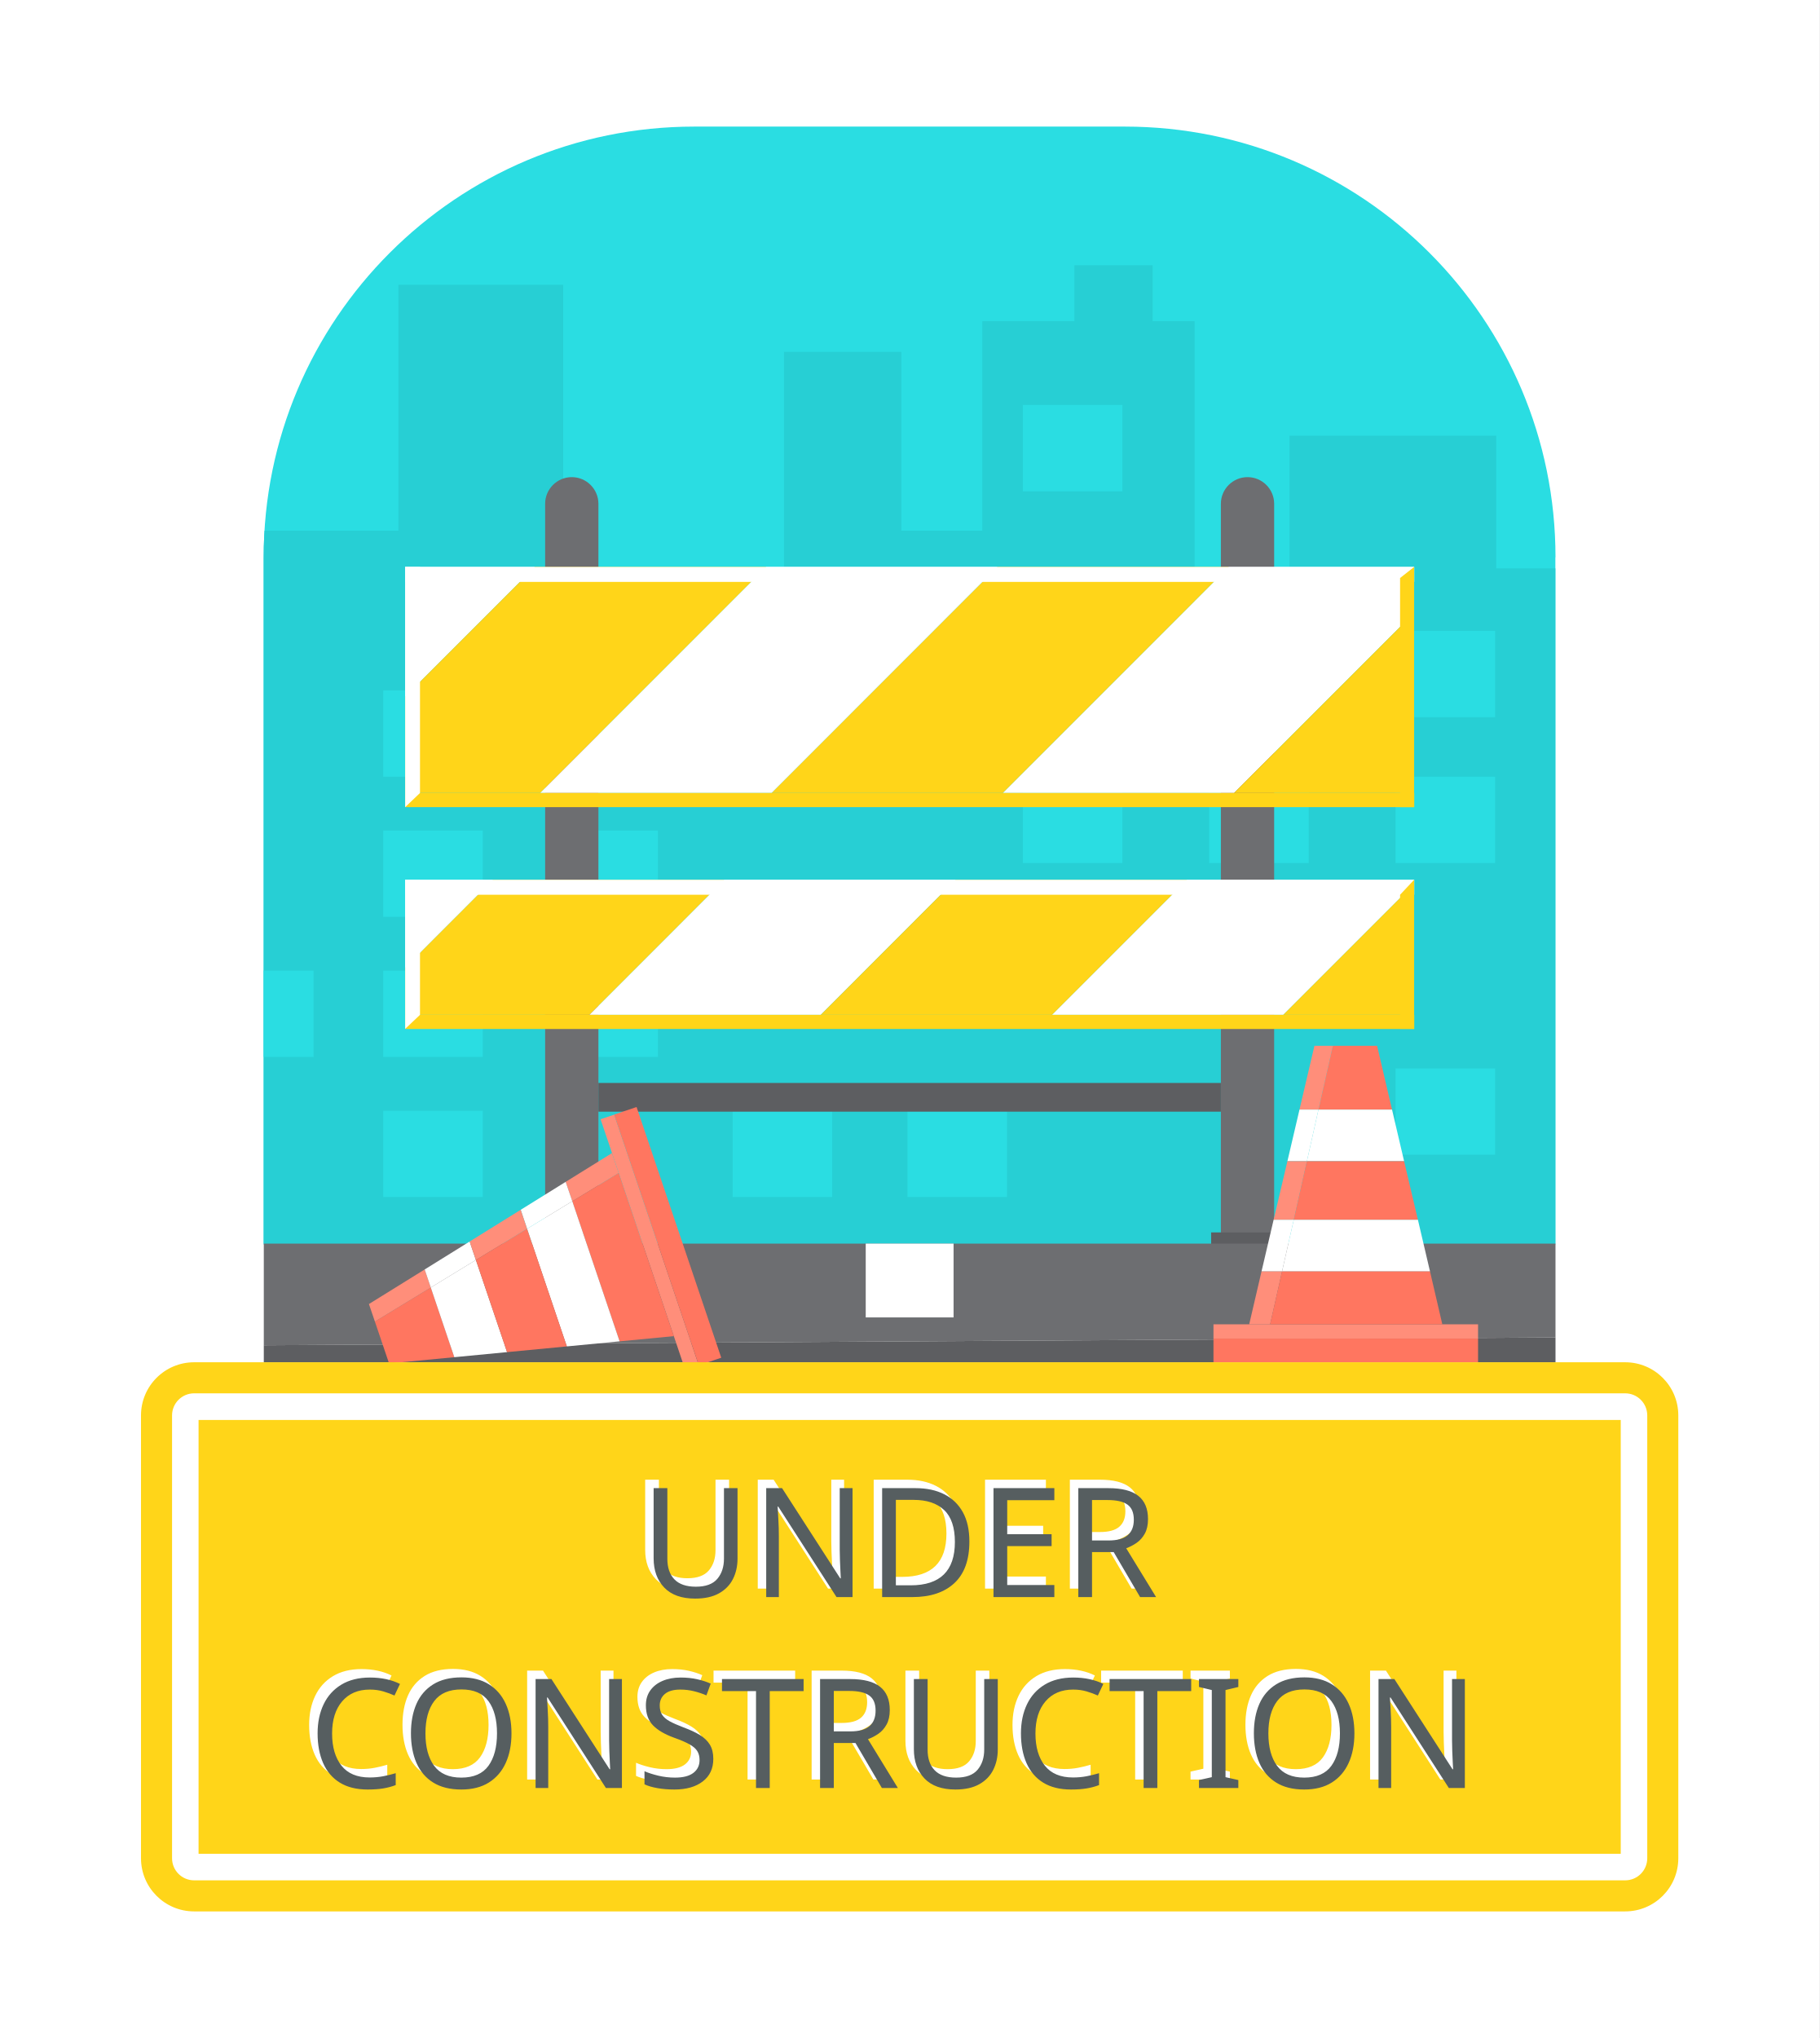
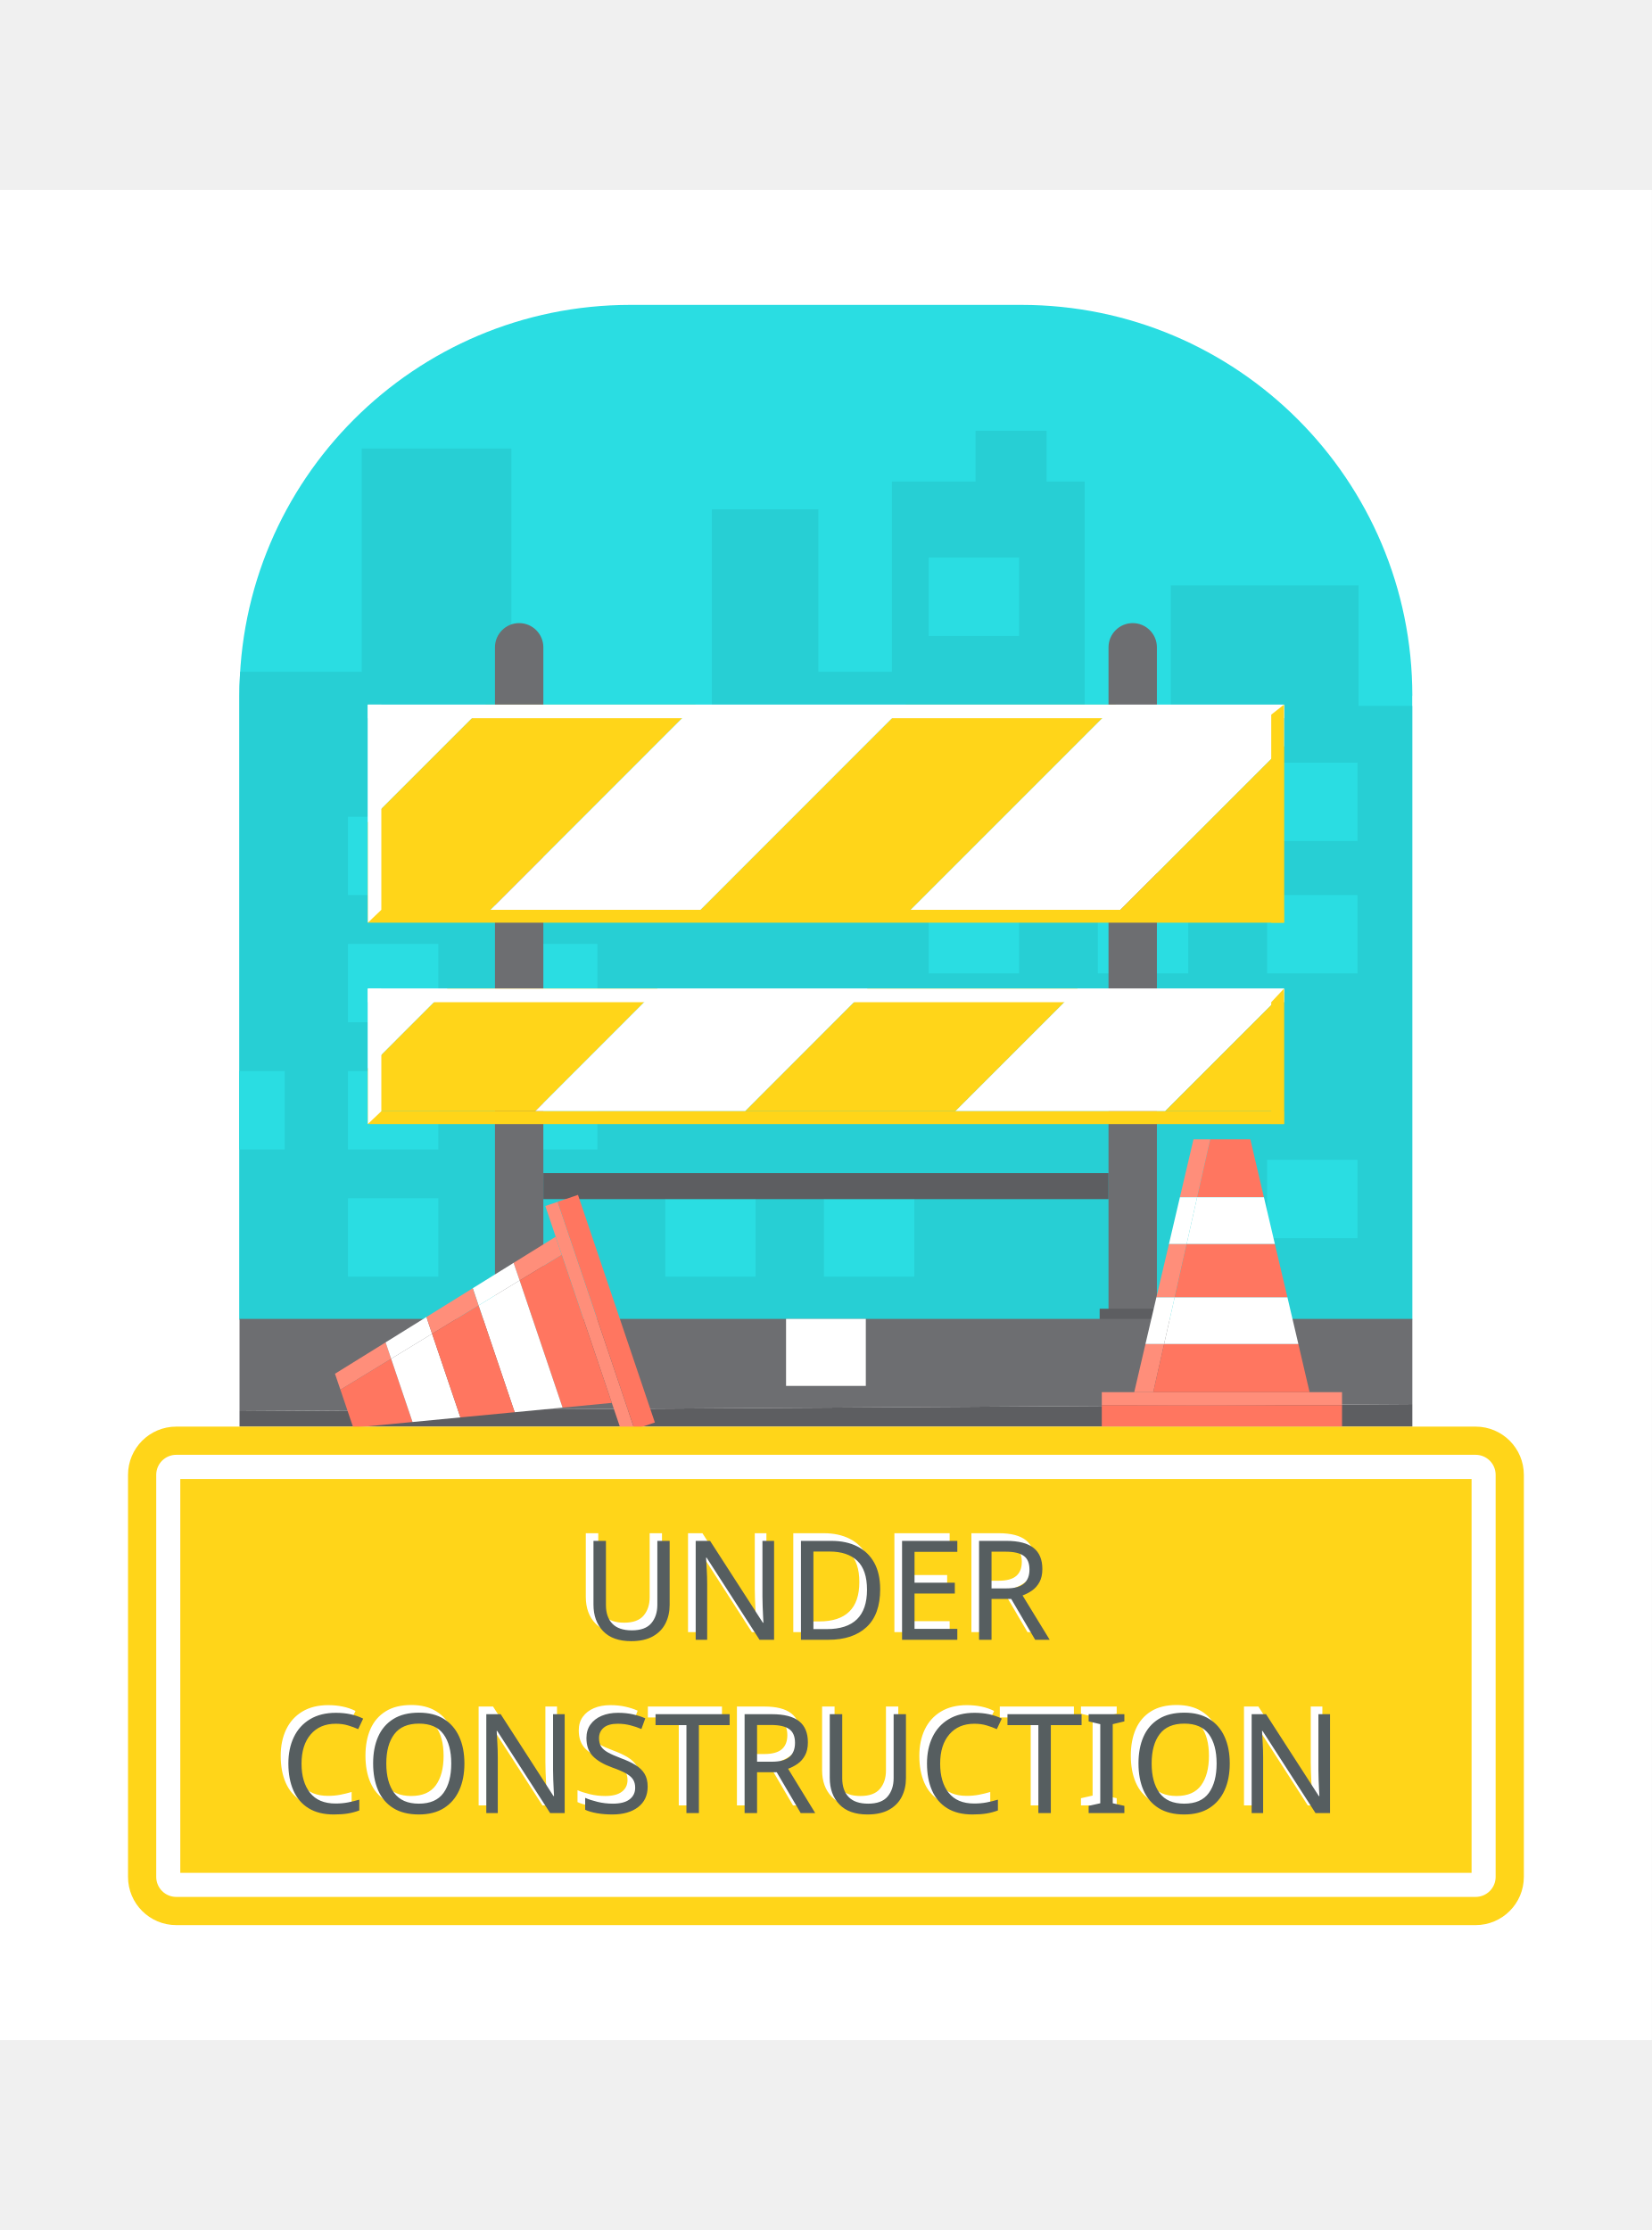
- <svg xmlns="http://www.w3.org/2000/svg" xmlns:xlink="http://www.w3.org/1999/xlink" version="1.1" id="Layer_1" x="0px" y="0px" width="1400px" height="1568px" viewBox="0 0 1400 1568" enable-background="new 0 0 1400 1568" xml:space="preserve">
+ <svg xmlns="http://www.w3.org/2000/svg" xmlns:xlink="http://www.w3.org/1999/xlink" version="1.1" id="Layer_1" x="0px" y="0px" width="480px" height="648px" viewBox="0 0 1400 1568" enable-background="new 0 0 1400 1568" xml:space="preserve">
  <g>
    <rect fill="#FFFFFF" width="1400" height="1568" />
  </g>
  <path fill="#2ADDE2" d="M1197,428.8c0-183-148.3-331.4-331.4-331.4H534.3c-183,0-331.4,148.4-331.4,331.4v528h994V428.8z" />
  <g>
    <defs>
      <path id="SVGID_1_" d="M1197,429.5c0-183-148.3-331.4-331.4-331.4H534.3c-183,0-331.4,148.4-331.4,331.4v528h994V429.5z" />
    </defs>
    <clipPath id="SVGID_2_">
      <use xlink:href="#SVGID_1_" overflow="visible" />
    </clipPath>
    <g clip-path="url(#SVGID_2_)">
      <polygon fill="#27CFD4" points="1286.8,571.6 1286.8,630.2 1237.4,630.2 1237.4,437.3 1151.4,437.3 1151.4,335.2 992.3,335.2     992.3,515.2 919.3,515.2 919.3,247.1 887,247.1 887,204.1 826.8,204.1 826.8,247.1 755.9,247.1 755.9,408.3 693.6,408.3     693.6,270.7 603.3,270.7 603.3,582.4 564.6,582.4 564.6,476 433.4,476 433.4,219.1 306.6,219.1 306.6,408.3 192.7,408.3     192.7,623.2 158.3,623.2 158.3,494.2 68,494.2 68,563 -33,563 -33,667 -33,960.8 83.1,960.8 1433,960.8 1433,803.8 1433,667     1433,571.6   " />
      <rect x="294.9" y="854.6" fill="#2ADDE2" width="76.6" height="66.4" />
      <rect x="563.8" y="854.6" fill="#2ADDE2" width="76.6" height="66.4" />
      <rect x="698.3" y="854.6" fill="#2ADDE2" width="76.6" height="66.4" />
      <rect x="1073.9" y="485.4" fill="#2ADDE2" width="76.6" height="66.4" />
      <rect x="787.1" y="311.6" fill="#2ADDE2" width="76.6" height="66.4" />
      <rect x="1073.9" y="597.6" fill="#2ADDE2" width="76.6" height="66.4" />
      <rect x="930.5" y="597.6" fill="#2ADDE2" width="76.6" height="66.4" />
      <rect x="787.1" y="597.6" fill="#2ADDE2" width="76.6" height="66.4" />
      <rect x="1197" y="709.8" fill="#2ADDE2" width="76.6" height="66.4" />
      <rect x="1073.9" y="822" fill="#2ADDE2" width="76.6" height="66.4" />
      <rect x="294.9" y="746.8" fill="#2ADDE2" width="76.6" height="66.4" />
      <rect x="164.7" y="746.8" fill="#2ADDE2" width="76.6" height="66.4" />
      <rect x="429.7" y="746.8" fill="#2ADDE2" width="76.6" height="66.4" />
      <rect x="294.9" y="639" fill="#2ADDE2" width="76.6" height="66.4" />
      <rect x="429.7" y="639" fill="#2ADDE2" width="76.6" height="66.4" />
      <rect x="294.9" y="531.2" fill="#2ADDE2" width="76.6" height="66.4" />
    </g>
  </g>
  <g>
    <g>
      <path fill="#6D6E71" d="M460.5,957.6v-570c0-11.3-9.2-20.5-20.5-20.5s-20.5,9.2-20.5,20.5v570H460.5z" />
      <path fill="#6D6E71" d="M980.5,957.6v-570c0-11.3-9.2-20.5-20.5-20.5s-20.5,9.2-20.5,20.5v570H980.5z" />
      <polygon fill="#FFFFFF" points="949.6,610.1 1088.2,471.5 1088.2,436.2 945.5,436.2 771.6,610.1   " />
      <polygon fill="#FFD519" points="771.6,610.1 945.5,436.2 767.5,436.2 593.7,610.1   " />
      <polygon fill="#FFFFFF" points="311.8,436.2 311.8,536 411.6,436.2   " />
      <polygon fill="#FFD519" points="1088.2,610.1 1088.2,471.5 949.6,610.1   " />
      <polygon fill="#FFD519" points="411.6,436.2 311.8,536 311.8,610.1 415.7,610.1 589.6,436.2   " />
      <polygon fill="#FFFFFF" points="767.5,436.2 589.6,436.2 415.7,610.1 593.7,610.1   " />
      <polygon fill="#FFFFFF" points="311.8,676.9 311.8,744.6 379.4,676.9   " />
      <polygon fill="#FFFFFF" points="1088.2,676.9 913.4,676.9 809.5,780.8 987.5,780.8 1088.2,680.1   " />
      <polygon fill="#FFD519" points="1088.2,680.1 987.5,780.8 1088.2,780.8   " />
      <polygon fill="#FFD519" points="379.4,676.9 311.8,744.6 311.8,780.8 453.6,780.8 557.4,676.9   " />
      <polygon fill="#FFFFFF" points="557.4,676.9 453.6,780.8 631.6,780.8 735.4,676.9   " />
      <polygon fill="#FFD519" points="735.4,676.9 631.6,780.8 809.5,780.8 913.4,676.9   " />
      <rect x="311.8" y="436.2" fill="#FFFFFF" width="776.5" height="11.5" />
      <rect x="311.8" y="676.9" fill="#FFFFFF" width="776.5" height="11.5" />
      <rect x="311.8" y="780.8" fill="#FFD519" width="776.5" height="10.9" />
      <polygon fill="#FFD519" points="1088.2,436.2 1088.2,621 1077.4,621 1077.4,444.7   " />
      <polygon fill="#FFD519" points="1088.2,676.9 1088.2,791.6 1077.4,791.6 1077.4,688.4   " />
      <rect x="311.8" y="610.1" fill="#FFD519" width="776.5" height="10.9" />
      <polygon fill="#FFFFFF" points="311.8,676.9 311.8,791.6 323.2,780.8 323.2,676.9   " />
      <polygon fill="#FFFFFF" points="311.8,436.2 311.8,621 323.2,610.1 323.2,436.2   " />
    </g>
    <rect x="460.5" y="833.2" fill="#5D5E61" width="479" height="22.1" />
    <rect x="411.9" y="948.2" fill="#5D5E61" width="56.1" height="9.4" />
    <rect x="932" y="948.2" fill="#5D5E61" width="56.1" height="9.4" />
  </g>
  <g>
    <polygon fill="#6D6E71" points="1197,956.8 203,956.8 203,1035 1197,1029  " />
    <polygon fill="#5D5E61" points="203,1035 203,1048.1 1197,1048.1 1197,1029  " />
  </g>
  <rect x="666.2" y="956.8" fill="#FFFFFF" width="67.6" height="56.8" />
  <g>
    <g>
      <rect x="933.8" y="1018.9" fill="#FF8E7A" width="203.6" height="11" />
      <rect x="933.8" y="1029.9" fill="#FF7660" width="203.6" height="18.2" />
    </g>
    <polygon fill="#FF7660" points="1071.2,853.7 1059.7,804.6 1025.7,804.6 1014.6,853.7  " />
    <polygon fill="#FF8E7A" points="1025.7,804.6 1011.5,804.6 1000,853.7 1014.6,853.7  " />
    <polygon fill="#FF8E7A" points="970.8,978.1 961.3,1018.9 977.4,1018.9 986.6,978.1  " />
    <polygon fill="#FF7660" points="1100.4,978.1 986.6,978.1 977.4,1018.9 1109.9,1018.9  " />
    <polygon fill="#FFFFFF" points="986.6,978.1 1100.4,978.1 1091.1,938.4 995.6,938.4  " />
    <polygon fill="#FFFFFF" points="995.6,938.4 980.1,938.4 970.8,978.1 986.6,978.1  " />
    <polygon fill="#FFFFFF" points="1014.6,853.7 1000,853.7 990.7,893.4 1005.7,893.4  " />
    <polygon fill="#FFFFFF" points="1005.7,893.4 1080.5,893.4 1071.2,853.7 1014.6,853.7  " />
    <polygon fill="#FF8E7A" points="1005.7,893.4 990.7,893.4 980.1,938.4 995.6,938.4  " />
    <polygon fill="#FF7660" points="995.6,938.4 1091.1,938.4 1080.5,893.4 1005.7,893.4  " />
  </g>
  <g>
    <g>
      <rect x="398.1" y="950.3" transform="matrix(0.32 0.9474 -0.9474 0.32 1245.515 176.3561)" fill="#FF8E7A" width="203.6" height="11" />
      <rect x="504.6" y="849.4" transform="matrix(-0.9474 0.32 -0.32 -0.9474 1304.886 1687.86)" fill="#FF7660" width="18.2" height="203.6" />
    </g>
    <polygon fill="#FF7660" points="349.6,1044.2 299.4,1049 288.5,1016.8 331.5,990.6  " />
    <polygon fill="#FF8E7A" points="288.5,1016.8 283.9,1003.3 326.8,976.7 331.5,990.6  " />
    <polygon fill="#FF8E7A" points="435.3,909.3 470.9,887.2 476.1,902.5 440.4,924.2  " />
    <polygon fill="#FF7660" points="476.8,1032 440.4,924.2 476.1,902.5 518.5,1028  " />
    <polygon fill="#FFFFFF" points="440.4,924.2 476.8,1032 436.2,1035.9 405.6,945.4  " />
    <polygon fill="#FFFFFF" points="405.6,945.4 400.7,930.8 435.3,909.3 440.4,924.2  " />
    <polygon fill="#FFFFFF" points="331.5,990.6 326.8,976.7 361.4,955.2 366.2,969.4  " />
    <polygon fill="#FFFFFF" points="366.2,969.4 390.2,1040.3 349.6,1044.2 331.5,990.6  " />
    <polygon fill="#FF8E7A" points="366.2,969.4 361.4,955.2 400.7,930.8 405.6,945.4  " />
    <polygon fill="#FF7660" points="405.6,945.4 436.2,1035.9 390.2,1040.3 366.2,969.4  " />
  </g>
  <path fill="#FFD519" d="M1291.5,1429.7c0,22.6-18.3,40.9-40.9,40.9H149.4c-22.6,0-40.9-18.3-40.9-40.9V1089  c0-22.6,18.3-40.9,40.9-40.9h1101.2c22.6,0,40.9,18.3,40.9,40.9V1429.7z" />
  <g>
    <path fill="#FFFFFF" d="M1250.6,1446.7H149.4c-9.4,0-17-7.6-17-17V1089c0-9.4,7.6-17,17-17h1101.2c9.4,0,17,7.6,17,17v340.7   C1267.6,1439.1,1260,1446.7,1250.6,1446.7z M152.8,1426.3h1094.4v-333.8H152.8V1426.3z" />
  </g>
  <text transform="matrix(1 0 0 1 485.9214 1222.263)" fill="#FFFFFF" font-family="'BlackHanSans-Regular'" font-size="117.383">UNDER</text>
  <text transform="matrix(1 0 0 1 230.7432 1369.149)" fill="#FFFFFF" font-family="'BlackHanSans-Regular'" font-size="117.383">CONSTRUCTION</text>
  <text transform="matrix(1 0 0 1 492.4219 1228.763)" fill="#565E60" font-family="'BlackHanSans-Regular'" font-size="117.383">UNDER</text>
  <text transform="matrix(1 0 0 1 237.2437 1375.649)" fill="#565E60" font-family="'BlackHanSans-Regular'" font-size="117.383">CONSTRUCTION</text>
</svg>
